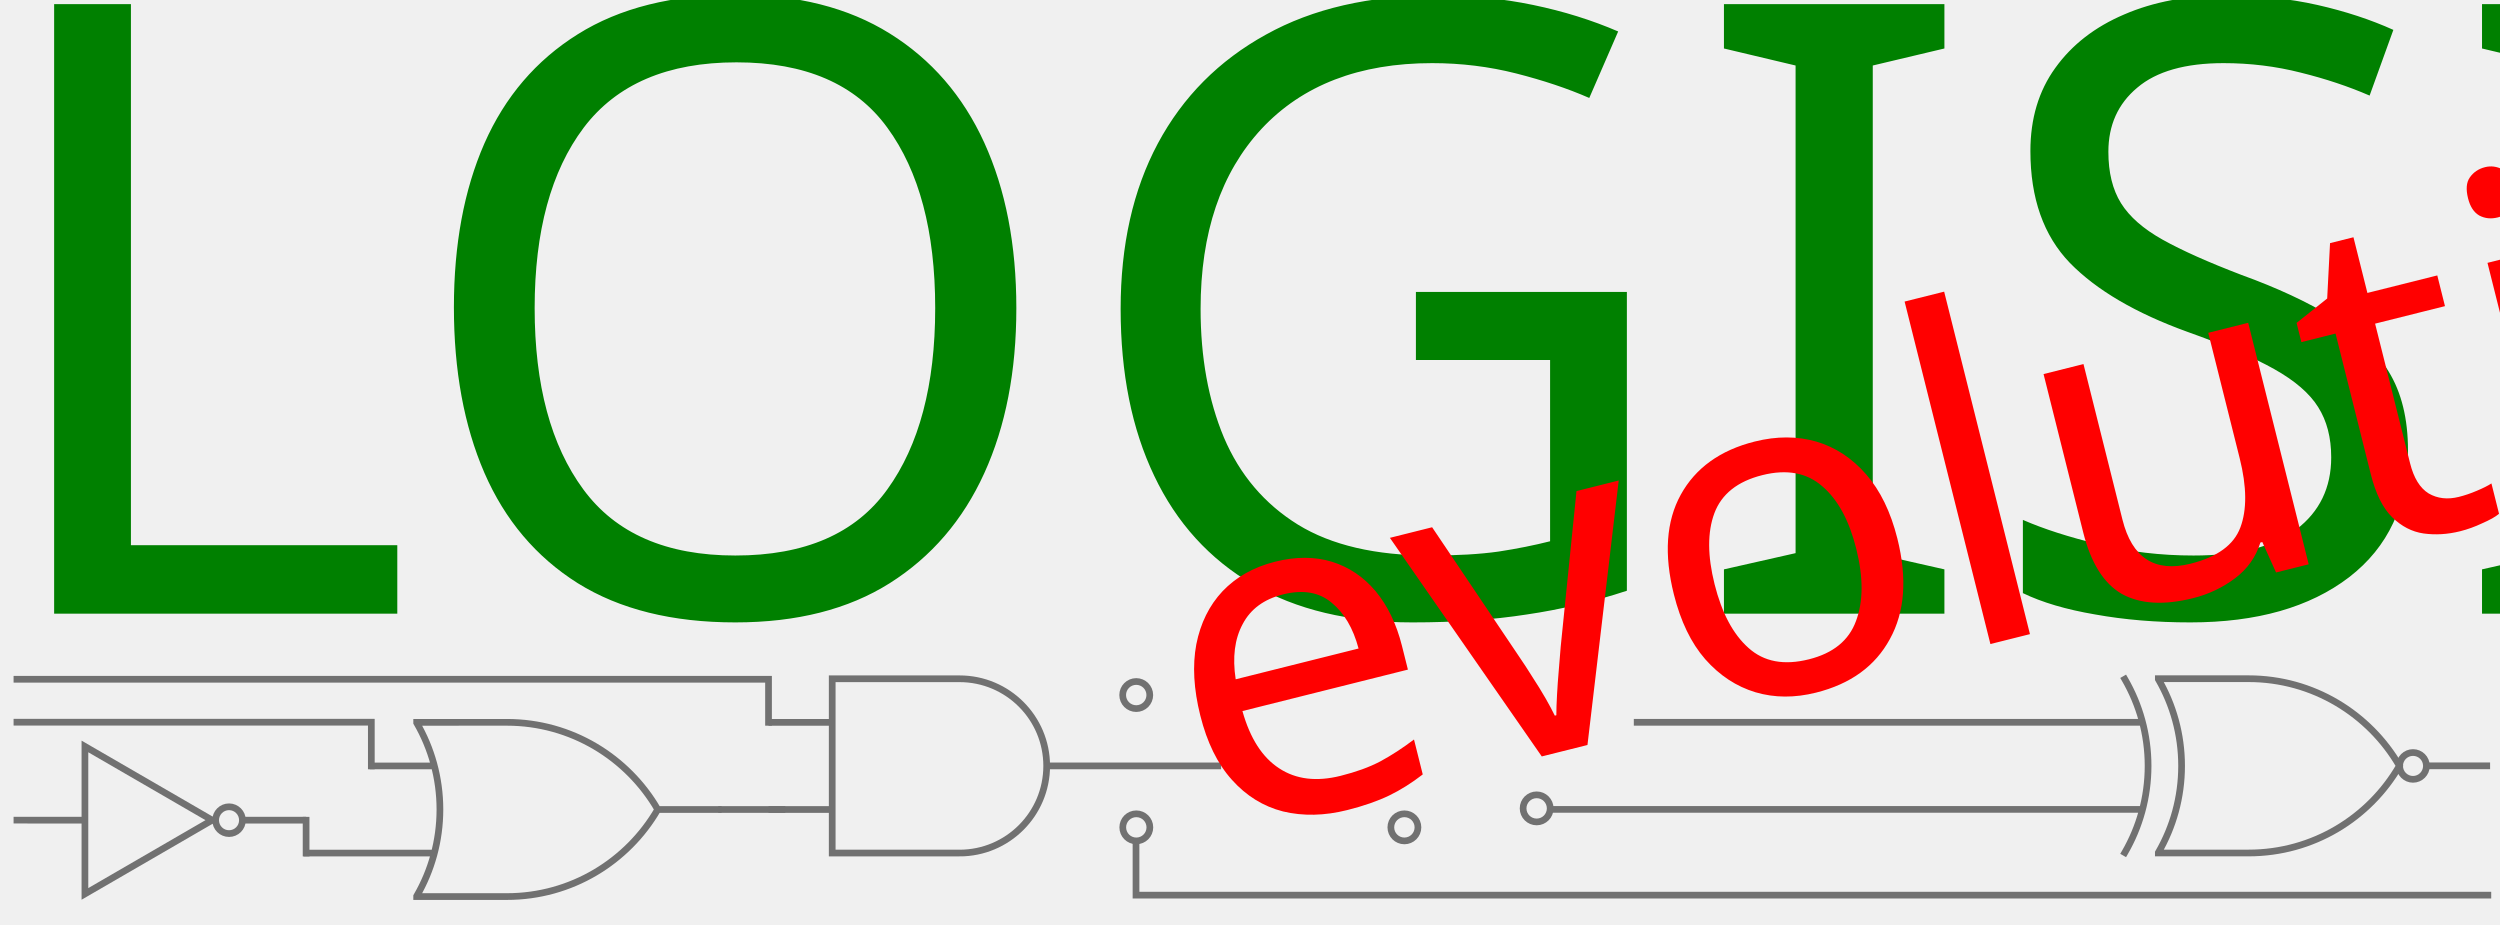
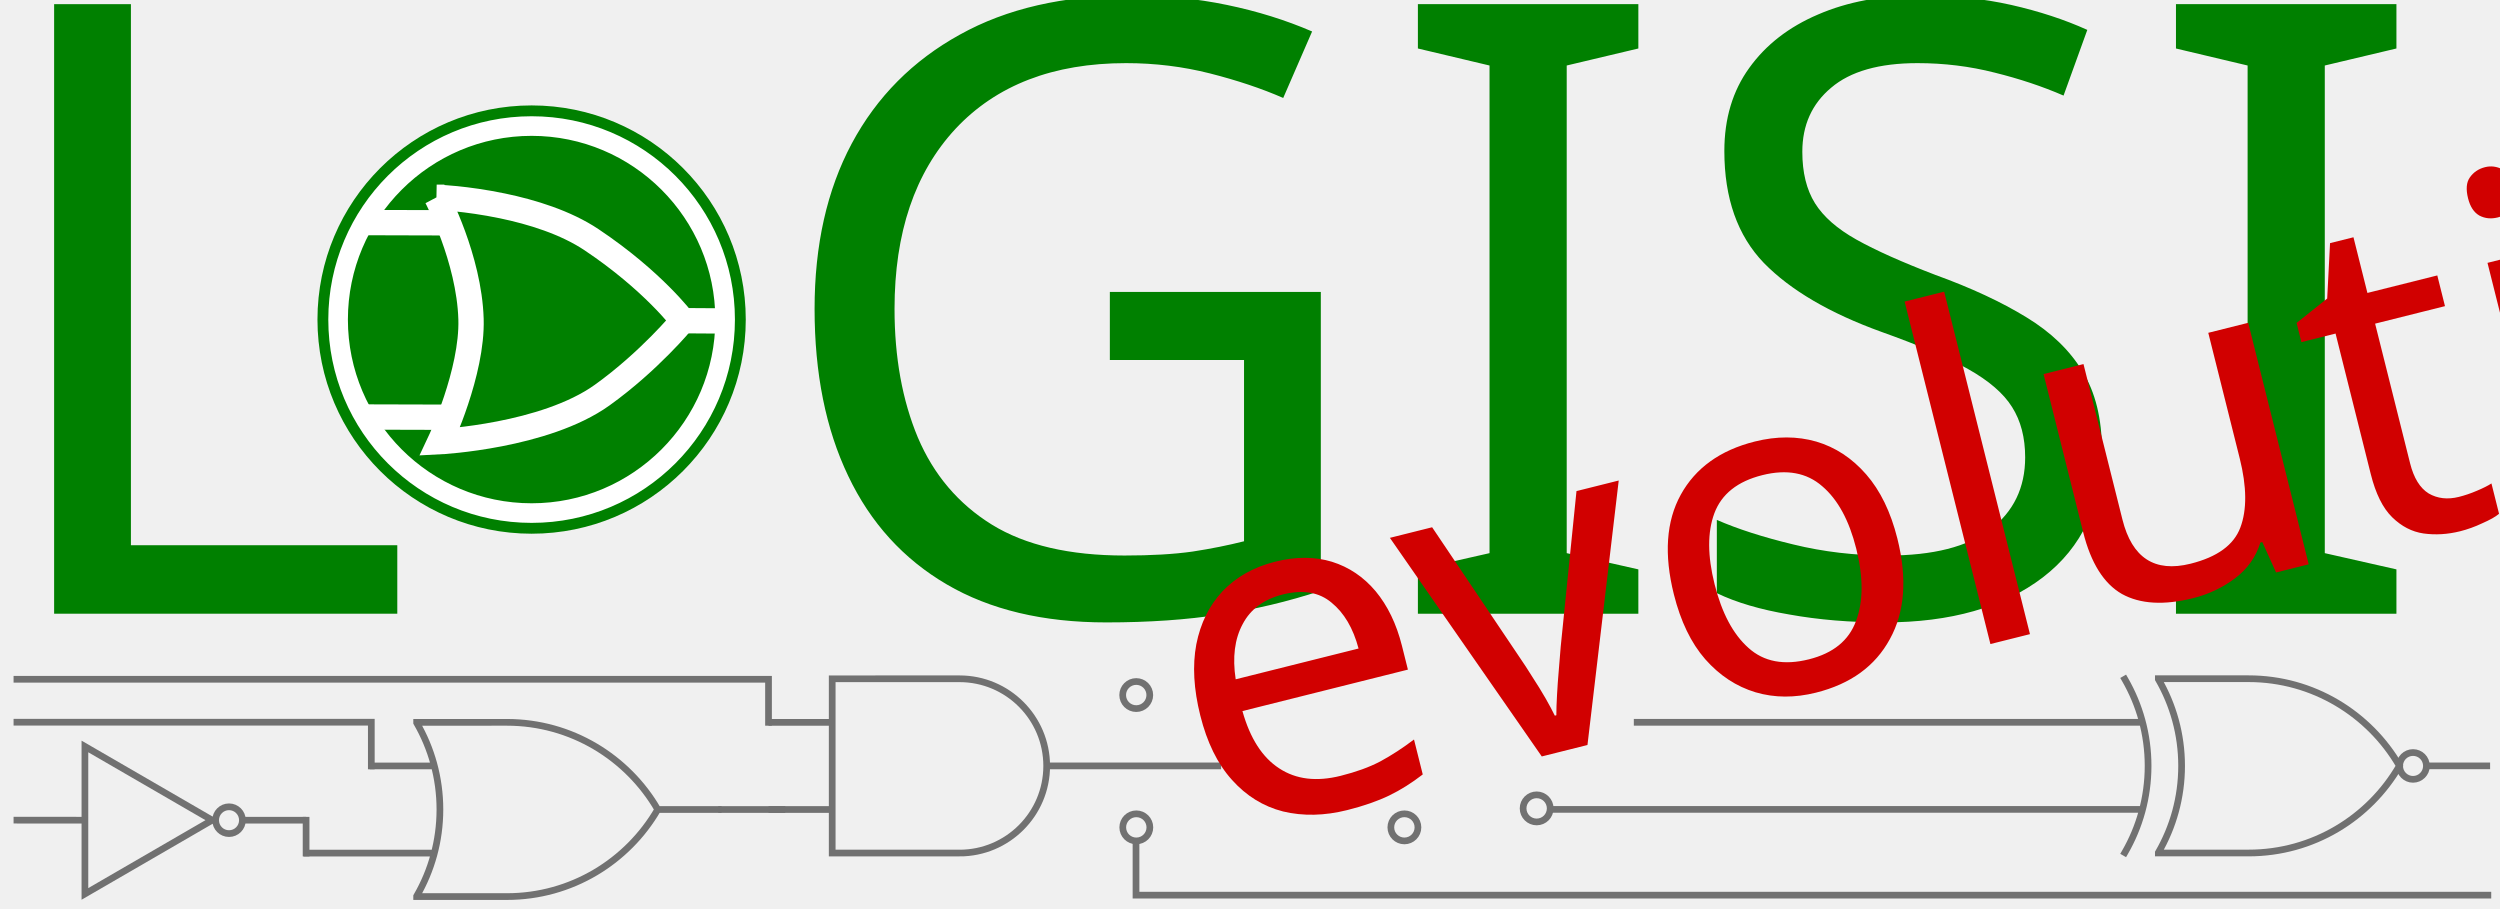
- <svg xmlns="http://www.w3.org/2000/svg" width="373" height="138" viewBox="0 0 98.69 36.513" version="1.1" id="svg64115">
+ <svg xmlns="http://www.w3.org/2000/svg" xmlns:ns1="https://www.inkscape.org/namespaces/inkscape" xmlns:ns2="https://sodipodi.sourceforge.net/DTD/sodipodi-0.dtd" width="373" height="135.5" viewBox="0 0 98.69 35.851" version="1.1" id="svg64115">
  <defs id="defs64112" />
  <g id="layer1" style="display:inline">
    <path id="path12162" stroke-linecap="square" d="m 9.57,32.378 c 0,0.294 -0.237,0.529 -0.529,0.529 -0.292,0 -0.529,-0.235 -0.529,-0.529 0,-0.291 0.237,-0.529 0.529,-0.529 0.292,0 0.529,0.238 0.529,0.529 z m -6.218,2.91 v -5.821 l 5.023,2.91 z m 6.218,-2.91 H 11.951 m -11.283,-0.002 2.684,0.002" style="display:inline;fill:none;stroke:#717171;stroke-width:0.265;stroke-opacity:1" />
    <path id="rect9115" stroke-linecap="square" d="m 16.448,28.516 v 0.016 c 0.582,1.009 0.918,2.175 0.918,3.423 0,1.248 -0.336,2.414 -0.918,3.422 v 0.016 h 3.564 c 2.543,0 4.762,-1.385 5.953,-3.438 -1.191,-2.053 -3.41,-3.44 -5.953,-3.44 z m 9.525,3.44 h 2.381 M 14.728,30.236 h 2.381 m -4.994,3.44 h 3.238 1.756" style="display:inline;fill:none;stroke:#717171;stroke-width:0.265;stroke-opacity:1" />
    <path id="path6087" stroke-linecap="square" d="m 37.879,33.675 h -5.027 v -6.879 l 5.027,-5.3e-4 c 1.899,0 3.44,1.541 3.44,3.44 0,1.899 -1.541,3.44 -3.44,3.44 z m 3.44,-3.44 h 6.752 M 30.471,28.516 h 2.381 m -2.381,3.44 h 2.381" style="display:inline;fill:none;stroke:#717171;stroke-width:0.265;stroke-miterlimit:4;stroke-dasharray:none;stroke-opacity:1" />
    <path style="display:inline;fill:none;stroke:#717171;stroke-width:0.265px;stroke-linecap:butt;stroke-linejoin:miter;stroke-opacity:1" d="m 28.354,31.956 h 2.646" id="path64555-7-7-8-1" />
    <path style="display:inline;fill:none;stroke:#717171;stroke-width:0.265px;stroke-linecap:butt;stroke-linejoin:miter;stroke-opacity:1" d="M 12.083,33.807 V 32.247" id="path64555-4-2" />
    <path id="path64555-4-4" style="display:inline;fill:none;stroke:#717171;stroke-width:0.265px;stroke-linecap:square;stroke-linejoin:miter;stroke-opacity:1" d="M 30.338,28.515 V 26.82 M 0.668,26.815 H 30.338" />
    <path id="path64555-4-5" style="display:inline;fill:none;stroke:#717171;stroke-width:0.265px;stroke-linecap:square;stroke-linejoin:miter;stroke-opacity:1" d="m 14.658,30.236 v -1.726 m -13.99,-1e-6 H 14.658" />
    <path id="path69319-9-2" style="display:inline;fill:none;stroke:#717171;stroke-width:0.265px;stroke-linecap:square;stroke-linejoin:miter;stroke-opacity:1" d="m 44.848,35.337 h 53.363 m -53.366,-1.3e-5 v -2.115" />
    <path id="path10210" stroke-linecap="square" d="m 85.203,26.793 v 0.019 c 0.582,1.008 0.918,2.175 0.918,3.421 0,1.249 -0.336,2.416 -0.918,3.424 v 0.016 h 3.564 c 2.543,0 4.763,-1.384 5.953,-3.44 -1.191,-2.053 -3.41,-3.44 -5.953,-3.44 z m -1.323,0.019 c 0.582,1.008 0.918,2.175 0.918,3.421 0,1.249 -0.336,2.416 -0.918,3.424 m 11.906,-3.421 c 0,0.291 -0.238,0.529 -0.529,0.529 -0.291,0 -0.529,-0.238 -0.529,-0.529 0,-0.294 0.238,-0.529 0.529,-0.529 0.291,0 0.529,0.235 0.529,0.529 z m 0,-0.003 h 2.381 M 64.629,28.513 H 84.541 M 61.359,31.952 H 84.541" style="fill:none;stroke:#717171;stroke-width:0.265;stroke-opacity:1" />
    <circle style="fill:none;fill-opacity:0.873;stroke:#717171;stroke-width:0.265;stroke-linecap:square;stroke-linejoin:miter;stroke-miterlimit:4;stroke-dasharray:none;stroke-opacity:1;paint-order:markers fill stroke" id="path70973" cx="60.661" cy="31.912" r="0.535" />
    <circle style="display:inline;fill:none;fill-opacity:0.873;stroke:#717171;stroke-width:0.265;stroke-linecap:square;stroke-linejoin:miter;stroke-miterlimit:4;stroke-dasharray:none;stroke-opacity:1;paint-order:markers fill stroke" id="path70973-6" cx="44.854" cy="27.438" r="0.535" />
    <circle style="display:inline;fill:none;fill-opacity:0.873;stroke:#717171;stroke-width:0.265;stroke-linecap:square;stroke-linejoin:miter;stroke-miterlimit:4;stroke-dasharray:none;stroke-opacity:1;paint-order:markers fill stroke" id="path70973-6-1" cx="44.857" cy="32.661" r="0.535" />
    <circle style="display:inline;fill:none;fill-opacity:0.873;stroke:#717171;stroke-width:0.265;stroke-linecap:square;stroke-linejoin:miter;stroke-miterlimit:4;stroke-dasharray:none;stroke-opacity:1;paint-order:markers fill stroke" id="path70973-6-1-6" cx="55.44" cy="32.661" r="0.535" />
  </g>
-   <g id="layer4" style="display:inline">
-     <text xml:space="preserve" style="font-size:33.701px;line-height:1.25;font-family:'Electronic Circuit';-inkscape-font-specification:'Electronic Circuit, Normal';letter-spacing:0px;word-spacing:0px;display:inline;fill:#008000;stroke-width:0.265" x="-1.127" y="24.227" id="text34859">
-       <tspan id="tspan34857" style="font-size:33.701px;fill:#008000;stroke-width:0.265" x="-1.127" y="24.227">LOGISIM</tspan>
-     </text>
-     <text xml:space="preserve" style="font-size:18.344px;line-height:1.25;font-family:'a dripping marker';-inkscape-font-specification:'a dripping marker';letter-spacing:0px;word-spacing:0px;display:inline;fill:#ff0000;stroke-width:0.265" x="38.083" y="43.759" id="text41880" transform="rotate(-14.06536)">
-       <tspan id="tspan41878" style="font-size:18.344px;fill:#ff0000;stroke-width:0.265" x="38.083" y="43.759">evolution</tspan>
-     </text>
+   <g id="layer10" style="display:none">
+     <g id="layer8" style="display:inline">
+       <text xml:space="preserve" style="font-size:33.701px;line-height:1.25;font-family:'Electronic Circuit';-inkscape-font-specification:'Electronic Circuit, Normal';letter-spacing:0px;word-spacing:0px;display:inline;fill:#008000;stroke-width:0.265" x="-1.127" y="24.227" id="text34859-5">
+         <tspan id="tspan34857-9" style="font-size:33.701px;fill:#008000;stroke-width:0.265" x="-1.127" y="24.227">LOGISIM</tspan>
+       </text>
+     </g>
+     <g id="layer9">
+       <text xml:space="preserve" style="font-size:18.344px;line-height:1.25;font-family:'a dripping marker';-inkscape-font-specification:'a dripping marker';letter-spacing:0px;word-spacing:0px;display:inline;fill:#ff0000;stroke-width:0.265" x="38.083" y="43.759" id="text41880-7" transform="rotate(-14.06536)">
+         <tspan id="tspan41878-5" style="font-size:18.344px;fill:#d10000;fill-opacity:1;stroke-width:0.265" x="38.083" y="43.759">evolution</tspan>
+       </text>
+     </g>
+   </g>
+   <g id="g68178" style="display:inline">
+     <g id="layer7" style="display:inline">
+       <g id="g70812" transform="matrix(0.7699465,0,0,0.7699465,-51.54901,20.77259)" style="stroke-width:1.299">
+         <g id="g72614" transform="matrix(0.8333333,0,0,0.8333333,15.9277,-0.9666831)" style="stroke-width:1.559">
+           <circle style="opacity:1;fill:#d00000;fill-opacity:1;stroke:#008000;stroke-width:0.779;stroke-linecap:square;stroke-miterlimit:4;stroke-dasharray:none;stroke-opacity:1;paint-order:markers fill stroke" id="path71594" cx="93.936" cy="-11.554" r="12.786" />
+           <path class="st0" d="m 105.842,-11.554 c 0,6.588 -5.318,11.906 -11.906,11.906 -6.588,0 -11.906,-5.318 -11.906,-11.906 0,-6.588 5.318,-11.906 11.906,-11.906 2.191,0.009 4.243,0.608 6.006,1.646 3.517,2.071 5.882,5.89 5.9,10.26 z" id="path991" style="display:inline;fill:#008000;fill-opacity:1;stroke:#5b2929;stroke-width:0.412;stroke-opacity:1" />
+           <path class="st2" d="m 93.936,0.749 c -6.8,0 -12.303,-5.503 -12.303,-12.303 0,-6.8 5.503,-12.303 12.303,-12.303 6.8,0 12.303,5.503 12.303,12.303 0,6.8 -5.503,12.303 -12.303,12.303 z m 0,-23.812 c -6.35,0 -11.509,5.159 -11.509,11.509 0,6.35 5.159,11.509 11.509,11.509 6.35,0 11.509,-5.159 11.509,-11.509 0,-6.35 -5.159,-11.509 -11.509,-11.509 z" id="path995" style="display:inline;fill:#ffffff;stroke:#ffffff;stroke-width:0.412;stroke-opacity:1" />
+           <g ns1:label="Layer 1" ns1:groupmode="layer" id="g9094" transform="matrix(0.4692309,0,0,0.4692309,2.91317,-198.5961)" style="display:inline;stroke-width:0.879">
+             <g id="g9092" transform="matrix(0.1061068,0,0,0.1061068,156.4459,342.2013)" style="stroke-width:0.879">
+               <path ns2:nodetypes="cscscsc" id="path9090" d="m 236.456,380.513 c 0,0 40.163,75.695 42.426,150.513 2.02,65.761 -38.386,151.523 -38.386,151.523 0,0 129.47,-6.608 200.515,-57.579 58.237,-41.782 99.5,-91.924 99.5,-91.924 0,0 -36.759,-49.272 -112.632,-100.005 -32.155,-21.501 -73.847,-34.277 -110.109,-41.831 -44.801,-9.334 -81.315,-10.697 -81.315,-10.697 z" style="fill:#008000;fill-opacity:1;fill-rule:evenodd;stroke:#ffffff;stroke-width:31.303;stroke-linecap:butt;stroke-linejoin:miter;stroke-miterlimit:4;stroke-dasharray:none;stroke-opacity:1" />
+               <path style="fill:#ffffff;fill-opacity:1;stroke:#ffffff;stroke-width:31.303;stroke-linecap:butt;stroke-linejoin:miter;stroke-miterlimit:4;stroke-dasharray:none;stroke-opacity:1" d="m 540.9,533.046 46.867,0.307" id="path50746" />
+               <path style="display:inline;fill:#ffffff;fill-opacity:1;stroke:#ffffff;stroke-width:31.303;stroke-linecap:butt;stroke-linejoin:miter;stroke-miterlimit:4;stroke-dasharray:none;stroke-opacity:1" d="m 146.478,411.807 106.132,0.307" id="path50746-7" />
+               <path style="display:inline;fill:#ffffff;fill-opacity:1;stroke:#ffffff;stroke-width:31.303;stroke-linecap:butt;stroke-linejoin:miter;stroke-miterlimit:4;stroke-dasharray:none;stroke-opacity:1" d="m 146.883,652.07 110.952,0.307" id="path50746-8" />
+             </g>
+           </g>
+         </g>
+       </g>
+     </g>
+     <g id="g68170" style="display:inline">
+       <text xml:space="preserve" style="font-size:33.701px;line-height:1.25;font-family:'Electronic Circuit';-inkscape-font-specification:'Electronic Circuit, Normal';letter-spacing:0px;word-spacing:0px;display:inline;fill:#008000;stroke-width:0.265" x="30.094" y="24.227" id="text68168">
+         <tspan id="tspan68166" style="font-size:33.701px;fill:#008000;stroke-width:0.265" x="30.094" y="24.227">GISIM</tspan>
+       </text>
+     </g>
+     <g id="g68184" style="display:inline">
+       <text xml:space="preserve" style="font-size:33.701px;line-height:1.25;font-family:'Electronic Circuit';-inkscape-font-specification:'Electronic Circuit, Normal';letter-spacing:0px;word-spacing:0px;display:inline;fill:#008000;stroke-width:0.265" x="-1.127" y="24.227" id="text68182">
+         <tspan id="tspan68180" style="font-size:33.701px;fill:#008000;stroke-width:0.265" x="-1.127" y="24.227">L</tspan>
+       </text>
+     </g>
+     <g id="g68176" style="display:inline">
+       <text xml:space="preserve" style="font-size:18.344px;line-height:1.25;font-family:'a dripping marker';-inkscape-font-specification:'a dripping marker';letter-spacing:0px;word-spacing:0px;display:inline;fill:#ff0000;stroke-width:0.265" x="38.083" y="43.759" id="text68174" transform="rotate(-14.06536)">
+         <tspan id="tspan68172" style="font-size:18.344px;fill:#d10000;fill-opacity:1;stroke-width:0.265" x="38.083" y="43.759">evolution</tspan>
+       </text>
+     </g>
  </g>
</svg>
